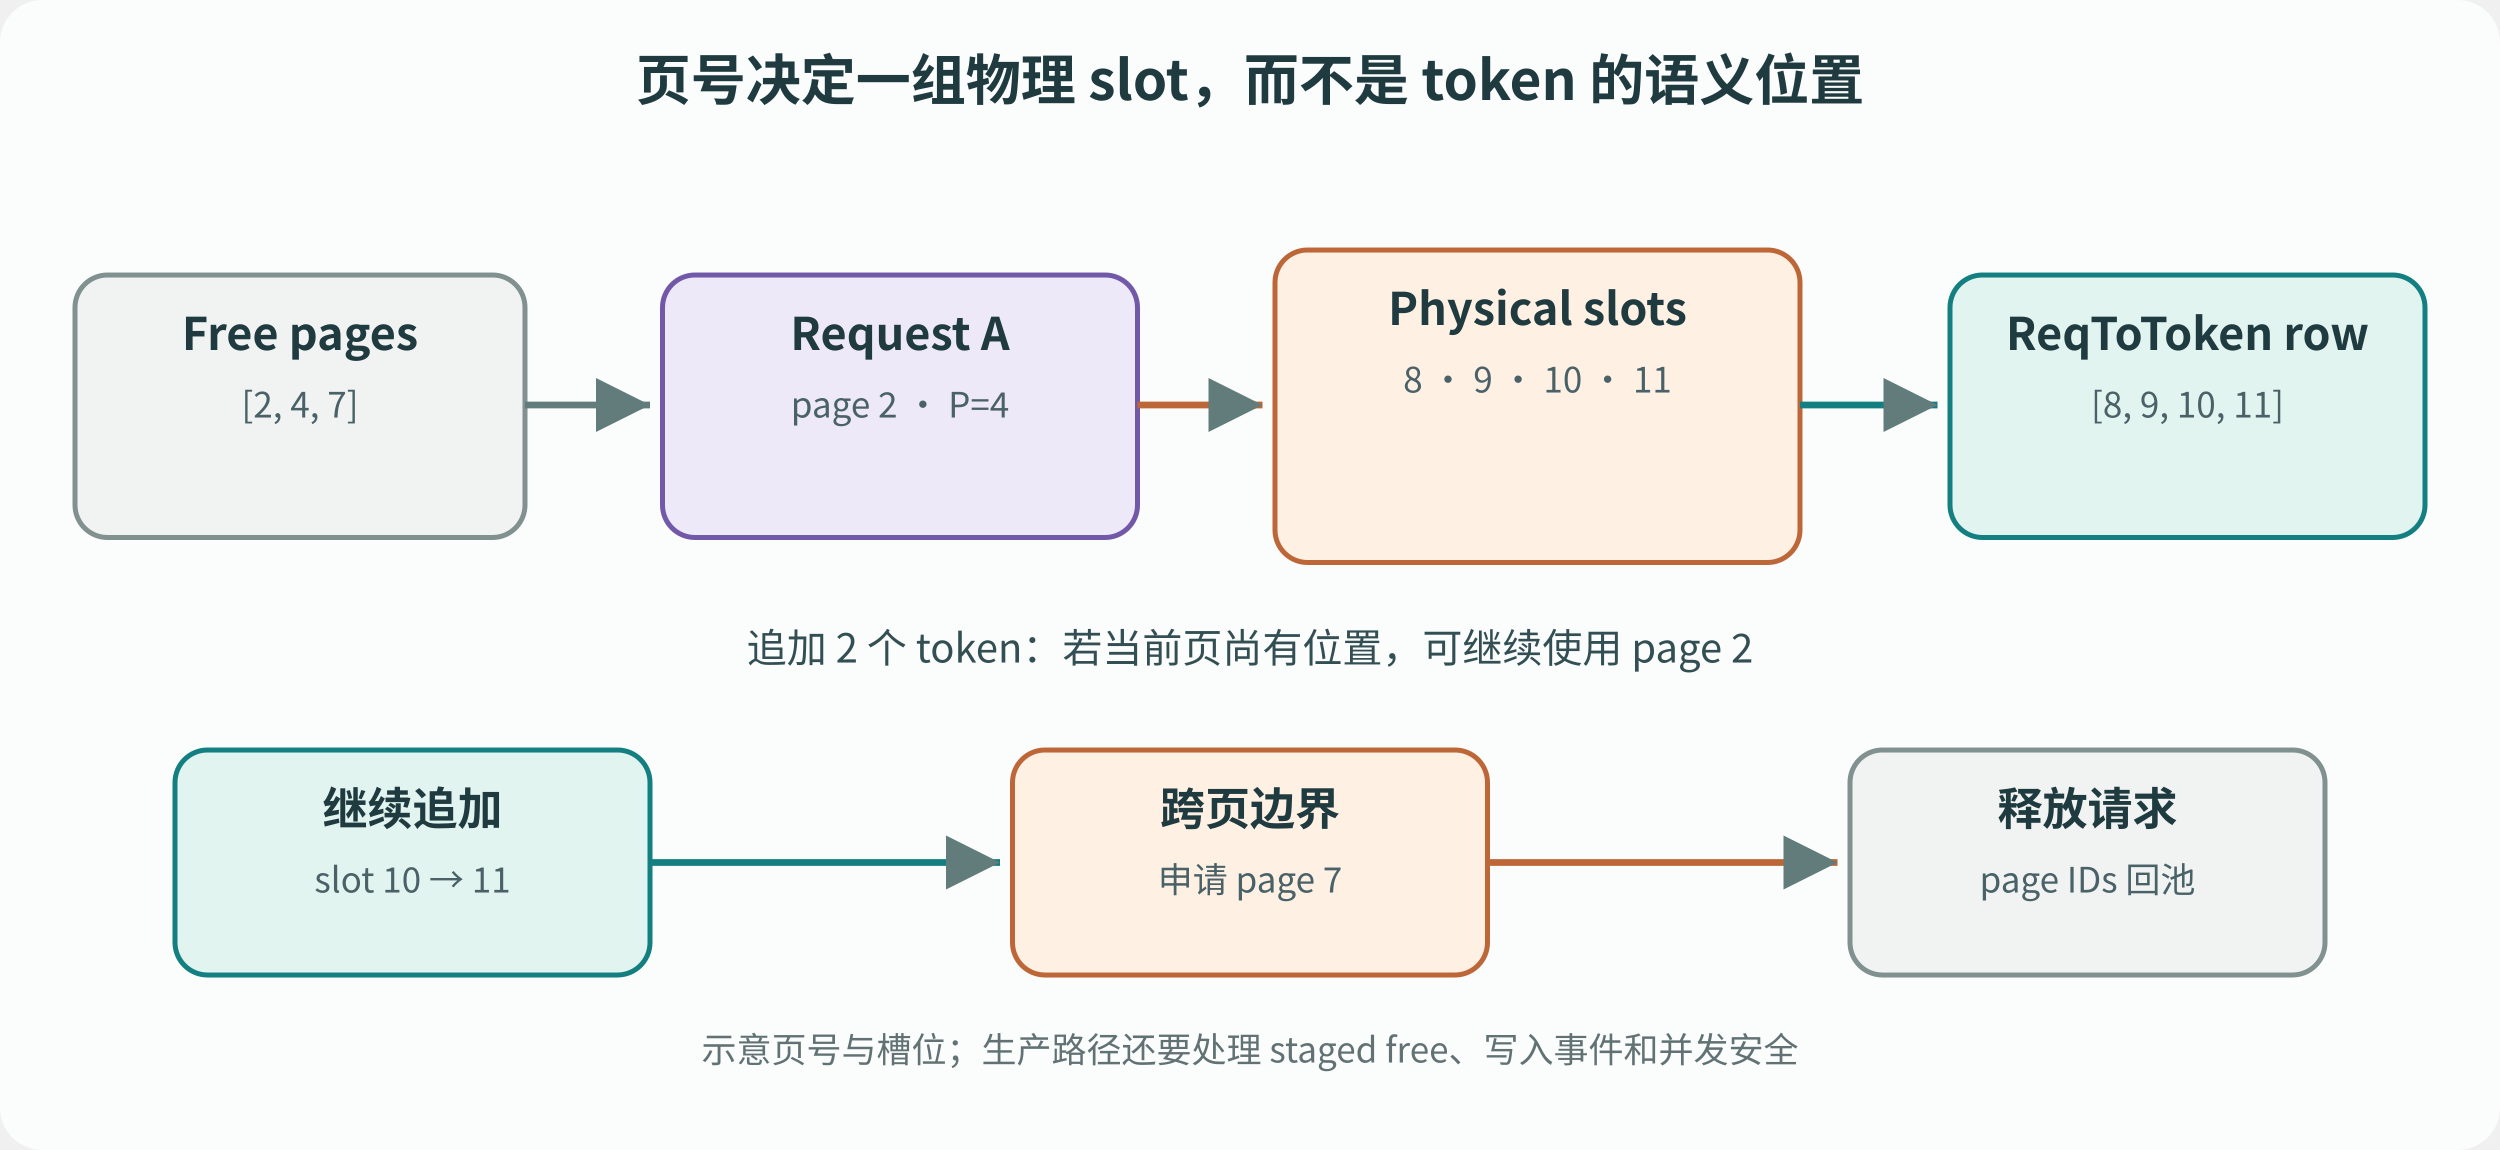
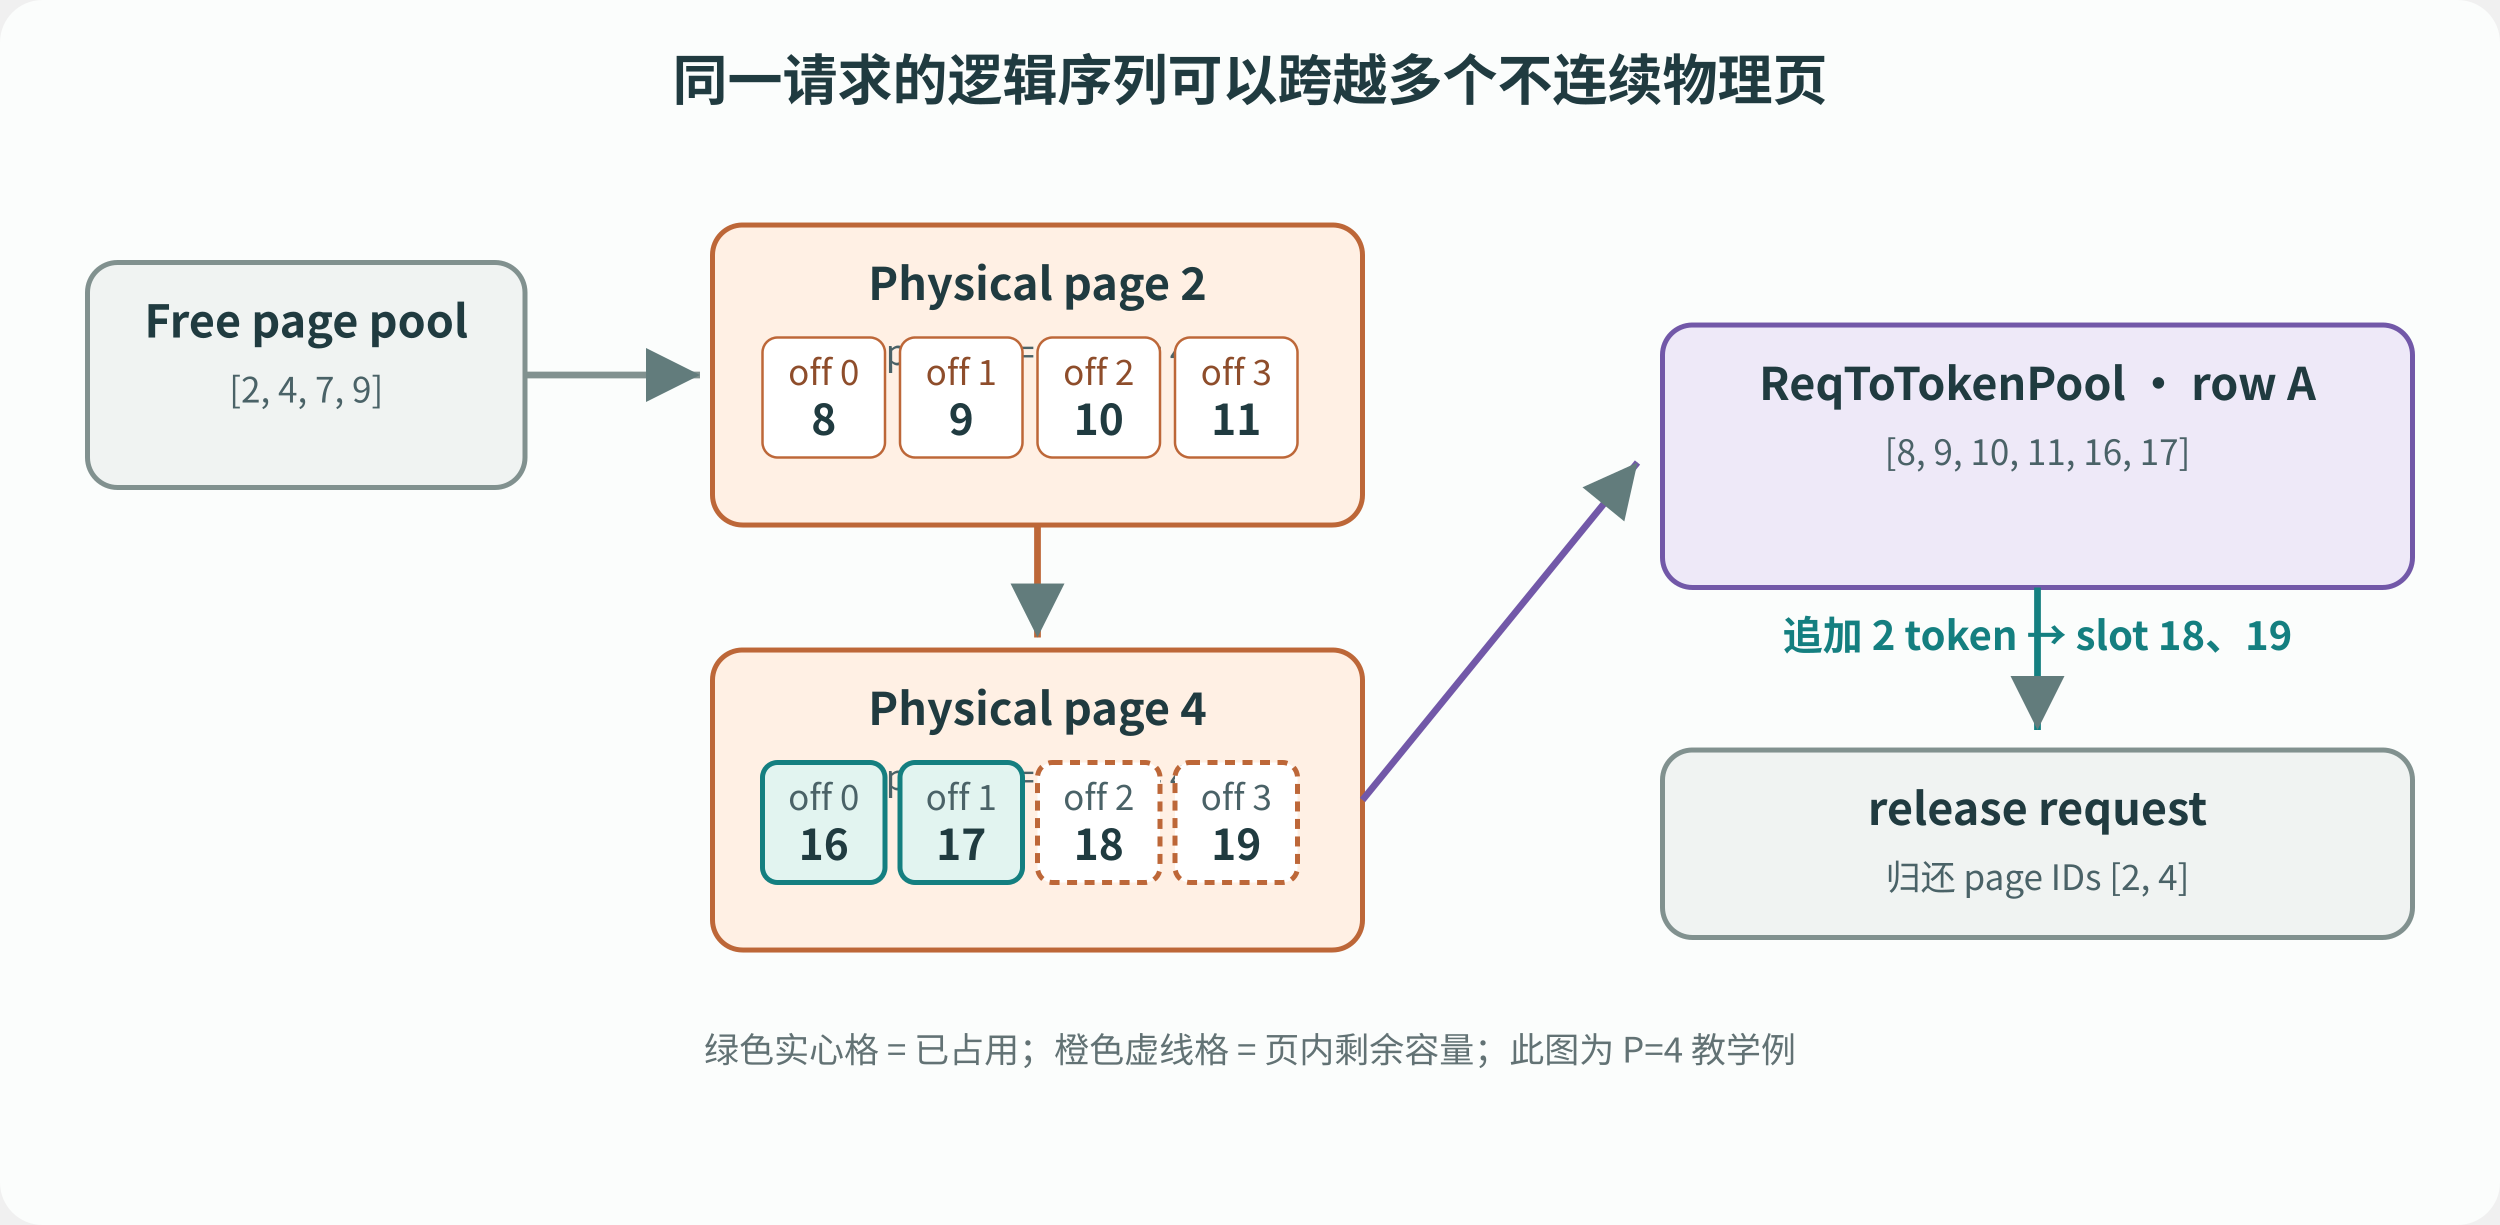
- <svg xmlns="http://www.w3.org/2000/svg" viewBox="0 0 1000 460" role="img" aria-labelledby="title desc">
+ <svg xmlns="http://www.w3.org/2000/svg" viewBox="0 0 1000 490" role="img" aria-labelledby="t d">
  <defs>
-     <marker id="arrow" markerWidth="9" markerHeight="9" refX="8" refY="4" orient="auto">
+     <marker id="a" markerWidth="9" markerHeight="9" refX="8" refY="4" orient="auto">
      <path d="M0 0L8 4L0 8Z" fill="#627c7c" />
    </marker>
  </defs>
-   <rect width="1000" height="460" rx="17" fill="#fbfdfc" />
-   <text x="500" y="40" font-family="system-ui,-apple-system,'Noto Sans CJK SC',sans-serif" font-size="22" font-weight="700" text-anchor="middle" fill="#203b40">页号决定一组物理 slot，而不是 token 的语义位置</text>
-   <rect x="30" y="110" width="180" height="105" rx="13" fill="#f0f3f2" stroke="#81918f" stroke-width="2" />
-   <text x="120" y="140" font-family="system-ui,-apple-system,'Noto Sans CJK SC',sans-serif" font-size="18" font-weight="700" text-anchor="middle" fill="#203b40">Free pages</text>
-   <text x="120" y="167" font-family="system-ui,-apple-system,'Noto Sans CJK SC',sans-serif" font-size="14" font-weight="500" text-anchor="middle" fill="#4a6267">[2, 4, 7]</text>
-   <rect x="265" y="110" width="190" height="105" rx="13" fill="#eee9f8" stroke="#7258a8" stroke-width="2" />
-   <text x="360" y="140" font-family="system-ui,-apple-system,'Noto Sans CJK SC',sans-serif" font-size="18" font-weight="700" text-anchor="middle" fill="#203b40">Request A</text>
-   <text x="360" y="167" font-family="system-ui,-apple-system,'Noto Sans CJK SC',sans-serif" font-size="14" font-weight="500" text-anchor="middle" fill="#4a6267">page 2 · P=4</text>
-   <rect x="510" y="100" width="210" height="125" rx="13" fill="#fff0e4" stroke="#bd6738" stroke-width="2" />
-   <text x="615" y="130" font-family="system-ui,-apple-system,'Noto Sans CJK SC',sans-serif" font-size="18" font-weight="700" text-anchor="middle" fill="#203b40">Physical slots</text>
-   <text x="615" y="157" font-family="system-ui,-apple-system,'Noto Sans CJK SC',sans-serif" font-size="14" font-weight="500" text-anchor="middle" fill="#4a6267">8 · 9 · 10 · 11</text>
-   <rect x="780" y="110" width="190" height="105" rx="13" fill="#e2f4f0" stroke="#147f80" stroke-width="2" />
-   <text x="875" y="140" font-family="system-ui,-apple-system,'Noto Sans CJK SC',sans-serif" font-size="18" font-weight="700" text-anchor="middle" fill="#203b40">ReqToToken row</text>
-   <text x="875" y="167" font-family="system-ui,-apple-system,'Noto Sans CJK SC',sans-serif" font-size="14" font-weight="500" text-anchor="middle" fill="#4a6267">[8, 9, 10, 11]</text>
-   <path d="M210 162 L260 162" fill="none" stroke="#627c7c" stroke-width="2.7" marker-end="url(#arrow)" />
-   <path d="M455 162 L505 162" fill="none" stroke="#bd6738" stroke-width="2.7" marker-end="url(#arrow)" />
-   <path d="M720 162 L775 162" fill="none" stroke="#147f80" stroke-width="2.7" marker-end="url(#arrow)" />
-   <text x="500" y="265" font-family="system-ui,-apple-system,'Noto Sans CJK SC',sans-serif" font-size="16" font-weight="500" text-anchor="middle" fill="#334f53">追加 2 个 token：若当前页尚有位置，可继续使用 page 2</text>
-   <rect x="70" y="300" width="190" height="90" rx="13" fill="#e2f4f0" stroke="#147f80" stroke-width="2" />
-   <text x="165" y="330" font-family="system-ui,-apple-system,'Noto Sans CJK SC',sans-serif" font-size="18" font-weight="700" text-anchor="middle" fill="#203b40">继续追加</text>
-   <text x="165" y="357" font-family="system-ui,-apple-system,'Noto Sans CJK SC',sans-serif" font-size="14" font-weight="500" text-anchor="middle" fill="#4a6267">slot 10 → 11</text>
-   <rect x="405" y="300" width="190" height="90" rx="13" fill="#fff0e4" stroke="#bd6738" stroke-width="2" />
-   <text x="500" y="330" font-family="system-ui,-apple-system,'Noto Sans CJK SC',sans-serif" font-size="18" font-weight="700" text-anchor="middle" fill="#203b40">跨页边界</text>
-   <text x="500" y="357" font-family="system-ui,-apple-system,'Noto Sans CJK SC',sans-serif" font-size="14" font-weight="500" text-anchor="middle" fill="#4a6267">申请 page 7</text>
-   <rect x="740" y="300" width="190" height="90" rx="13" fill="#f0f3f2" stroke="#81918f" stroke-width="2" />
-   <text x="835" y="330" font-family="system-ui,-apple-system,'Noto Sans CJK SC',sans-serif" font-size="18" font-weight="700" text-anchor="middle" fill="#203b40">释放请求</text>
-   <text x="835" y="357" font-family="system-ui,-apple-system,'Noto Sans CJK SC',sans-serif" font-size="14" font-weight="500" text-anchor="middle" fill="#4a6267">page IDs 回池</text>
-   <path d="M260 345 L400 345" fill="none" stroke="#147f80" stroke-width="2.7" marker-end="url(#arrow)" />
-   <path d="M595 345 L735 345" fill="none" stroke="#bd6738" stroke-width="2.7" marker-end="url(#arrow)" />
-   <text x="500" y="425" font-family="system-ui,-apple-system,'Noto Sans CJK SC',sans-serif" font-size="14" font-weight="500" text-anchor="middle" fill="#627274">示意页号与槽位；生产路径还要处理 staged free、写入事件和并发安全</text>
+   <rect width="1000" height="490" rx="17" fill="#fbfdfc" />
+   <text x="500" y="40" font-family="system-ui,-apple-system,'Noto Sans CJK SC',sans-serif" font-size="22" font-weight="700" text-anchor="middle" fill="#203b40">同一请求的逻辑序列可以跨越多个不连续物理页</text>
+   <rect x="35" y="105" width="175" height="90" rx="12" fill="#f0f3f2" stroke="#81918f" stroke-width="2" />
+   <text x="122.5" y="135" font-family="system-ui,-apple-system,'Noto Sans CJK SC',sans-serif" font-size="18" font-weight="700" text-anchor="middle" fill="#203b40">Free page pool</text>
+   <text x="122.5" y="161" font-family="system-ui,-apple-system,'Noto Sans CJK SC',sans-serif" font-size="14" font-weight="500" text-anchor="middle" fill="#4a6267">[2, 4, 7, 9]</text>
+   <rect x="285" y="90" width="260" height="120" rx="12" fill="#fff0e4" stroke="#bd6738" stroke-width="2" />
+   <text x="415" y="120" font-family="system-ui,-apple-system,'Noto Sans CJK SC',sans-serif" font-size="18" font-weight="700" text-anchor="middle" fill="#203b40">Physical page 2</text>
+   <text x="415" y="146" font-family="system-ui,-apple-system,'Noto Sans CJK SC',sans-serif" font-size="14" font-weight="500" text-anchor="middle" fill="#4a6267">page ID = 2 · P = 4</text>
+   <rect x="285" y="260" width="260" height="120" rx="12" fill="#fff0e4" stroke="#bd6738" stroke-width="2" />
+   <text x="415" y="290" font-family="system-ui,-apple-system,'Noto Sans CJK SC',sans-serif" font-size="18" font-weight="700" text-anchor="middle" fill="#203b40">Physical page 4</text>
+   <text x="415" y="316" font-family="system-ui,-apple-system,'Noto Sans CJK SC',sans-serif" font-size="14" font-weight="500" text-anchor="middle" fill="#4a6267">page ID = 4 · P = 4</text>
+   <rect x="305" y="135" width="49" height="48" rx="6" fill="#fff" stroke="#bd6738" />
+   <text x="329.5" y="154" font-family="system-ui,-apple-system,'Noto Sans CJK SC',sans-serif" font-size="14" font-weight="500" text-anchor="middle" fill="#8e4d2b">off 0</text>
+   <text x="329.5" y="174" font-family="system-ui,-apple-system,'Noto Sans CJK SC',sans-serif" font-size="17" font-weight="700" text-anchor="middle" fill="#203b40">8</text>
+   <rect x="360" y="135" width="49" height="48" rx="6" fill="#fff" stroke="#bd6738" />
+   <text x="384.5" y="154" font-family="system-ui,-apple-system,'Noto Sans CJK SC',sans-serif" font-size="14" font-weight="500" text-anchor="middle" fill="#8e4d2b">off 1</text>
+   <text x="384.5" y="174" font-family="system-ui,-apple-system,'Noto Sans CJK SC',sans-serif" font-size="17" font-weight="700" text-anchor="middle" fill="#203b40">9</text>
+   <rect x="415" y="135" width="49" height="48" rx="6" fill="#fff" stroke="#bd6738" />
+   <text x="439.5" y="154" font-family="system-ui,-apple-system,'Noto Sans CJK SC',sans-serif" font-size="14" font-weight="500" text-anchor="middle" fill="#8e4d2b">off 2</text>
+   <text x="439.5" y="174" font-family="system-ui,-apple-system,'Noto Sans CJK SC',sans-serif" font-size="17" font-weight="700" text-anchor="middle" fill="#203b40">10</text>
+   <rect x="470" y="135" width="49" height="48" rx="6" fill="#fff" stroke="#bd6738" />
+   <text x="494.5" y="154" font-family="system-ui,-apple-system,'Noto Sans CJK SC',sans-serif" font-size="14" font-weight="500" text-anchor="middle" fill="#8e4d2b">off 3</text>
+   <text x="494.5" y="174" font-family="system-ui,-apple-system,'Noto Sans CJK SC',sans-serif" font-size="17" font-weight="700" text-anchor="middle" fill="#203b40">11</text>
+   <rect x="305" y="305" width="49" height="48" rx="6" fill="#e2f4f0" stroke="#147f80" stroke-width="2" />
+   <text x="329.5" y="324" font-family="system-ui,-apple-system,'Noto Sans CJK SC',sans-serif" font-size="14" font-weight="500" text-anchor="middle" fill="#4a6267">off 0</text>
+   <text x="329.5" y="344" font-family="system-ui,-apple-system,'Noto Sans CJK SC',sans-serif" font-size="17" font-weight="700" text-anchor="middle" fill="#203b40">16</text>
+   <rect x="360" y="305" width="49" height="48" rx="6" fill="#e2f4f0" stroke="#147f80" stroke-width="2" />
+   <text x="384.5" y="324" font-family="system-ui,-apple-system,'Noto Sans CJK SC',sans-serif" font-size="14" font-weight="500" text-anchor="middle" fill="#4a6267">off 1</text>
+   <text x="384.5" y="344" font-family="system-ui,-apple-system,'Noto Sans CJK SC',sans-serif" font-size="17" font-weight="700" text-anchor="middle" fill="#203b40">17</text>
+   <rect x="415" y="305" width="49" height="48" rx="6" fill="#fff" stroke="#bd6738" stroke-width="2" stroke-dasharray="4 3" />
+   <text x="439.5" y="324" font-family="system-ui,-apple-system,'Noto Sans CJK SC',sans-serif" font-size="14" font-weight="500" text-anchor="middle" fill="#4a6267">off 2</text>
+   <text x="439.5" y="344" font-family="system-ui,-apple-system,'Noto Sans CJK SC',sans-serif" font-size="17" font-weight="700" text-anchor="middle" fill="#203b40">18</text>
+   <rect x="470" y="305" width="49" height="48" rx="6" fill="#fff" stroke="#bd6738" stroke-width="2" stroke-dasharray="4 3" />
+   <text x="494.5" y="324" font-family="system-ui,-apple-system,'Noto Sans CJK SC',sans-serif" font-size="14" font-weight="500" text-anchor="middle" fill="#4a6267">off 3</text>
+   <text x="494.5" y="344" font-family="system-ui,-apple-system,'Noto Sans CJK SC',sans-serif" font-size="17" font-weight="700" text-anchor="middle" fill="#203b40">19</text>
+   <rect x="665" y="130" width="300" height="105" rx="12" fill="#eee9f8" stroke="#7258a8" stroke-width="2" />
+   <text x="815" y="160" font-family="system-ui,-apple-system,'Noto Sans CJK SC',sans-serif" font-size="18" font-weight="700" text-anchor="middle" fill="#203b40">ReqToTokenPool · row A</text>
+   <text x="815" y="186" font-family="system-ui,-apple-system,'Noto Sans CJK SC',sans-serif" font-size="14" font-weight="500" text-anchor="middle" fill="#4a6267">[8, 9, 10, 11, 16, 17]</text>
+   <text x="815" y="260" font-family="system-ui,-apple-system,'Noto Sans CJK SC',sans-serif" font-size="16" font-weight="700" text-anchor="middle" fill="#147f80">追加 2 token → slot 18、19</text>
+   <rect x="665" y="300" width="300" height="75" rx="12" fill="#f0f3f2" stroke="#81918f" stroke-width="2" />
+   <text x="815" y="330" font-family="system-ui,-apple-system,'Noto Sans CJK SC',sans-serif" font-size="18" font-weight="700" text-anchor="middle" fill="#203b40">release request</text>
+   <text x="815" y="356" font-family="system-ui,-apple-system,'Noto Sans CJK SC',sans-serif" font-size="14" font-weight="500" text-anchor="middle" fill="#4a6267">归还 page IDs [2, 4]</text>
+   <path d="M210 150 L280 150" fill="none" stroke="#81918f" stroke-width="2.7" marker-end="url(#a)" />
+   <path d="M415 210 L415 255" fill="none" stroke="#bd6738" stroke-width="2.7" marker-end="url(#a)" />
+   <path d="M545 320 L655 185" fill="none" stroke="#7258a8" stroke-width="2.7" marker-end="url(#a)" />
+   <path d="M815 235 L815 292" fill="none" stroke="#147f80" stroke-width="2.7" marker-end="url(#a)" />
+   <text x="500" y="425" font-family="system-ui,-apple-system,'Noto Sans CJK SC',sans-serif" font-size="14" font-weight="500" text-anchor="middle" fill="#627274">绿色实心格 = 已占用；橙色虚线格 = 页内剩余容量；此图为 P=4 教学例</text>
</svg>
